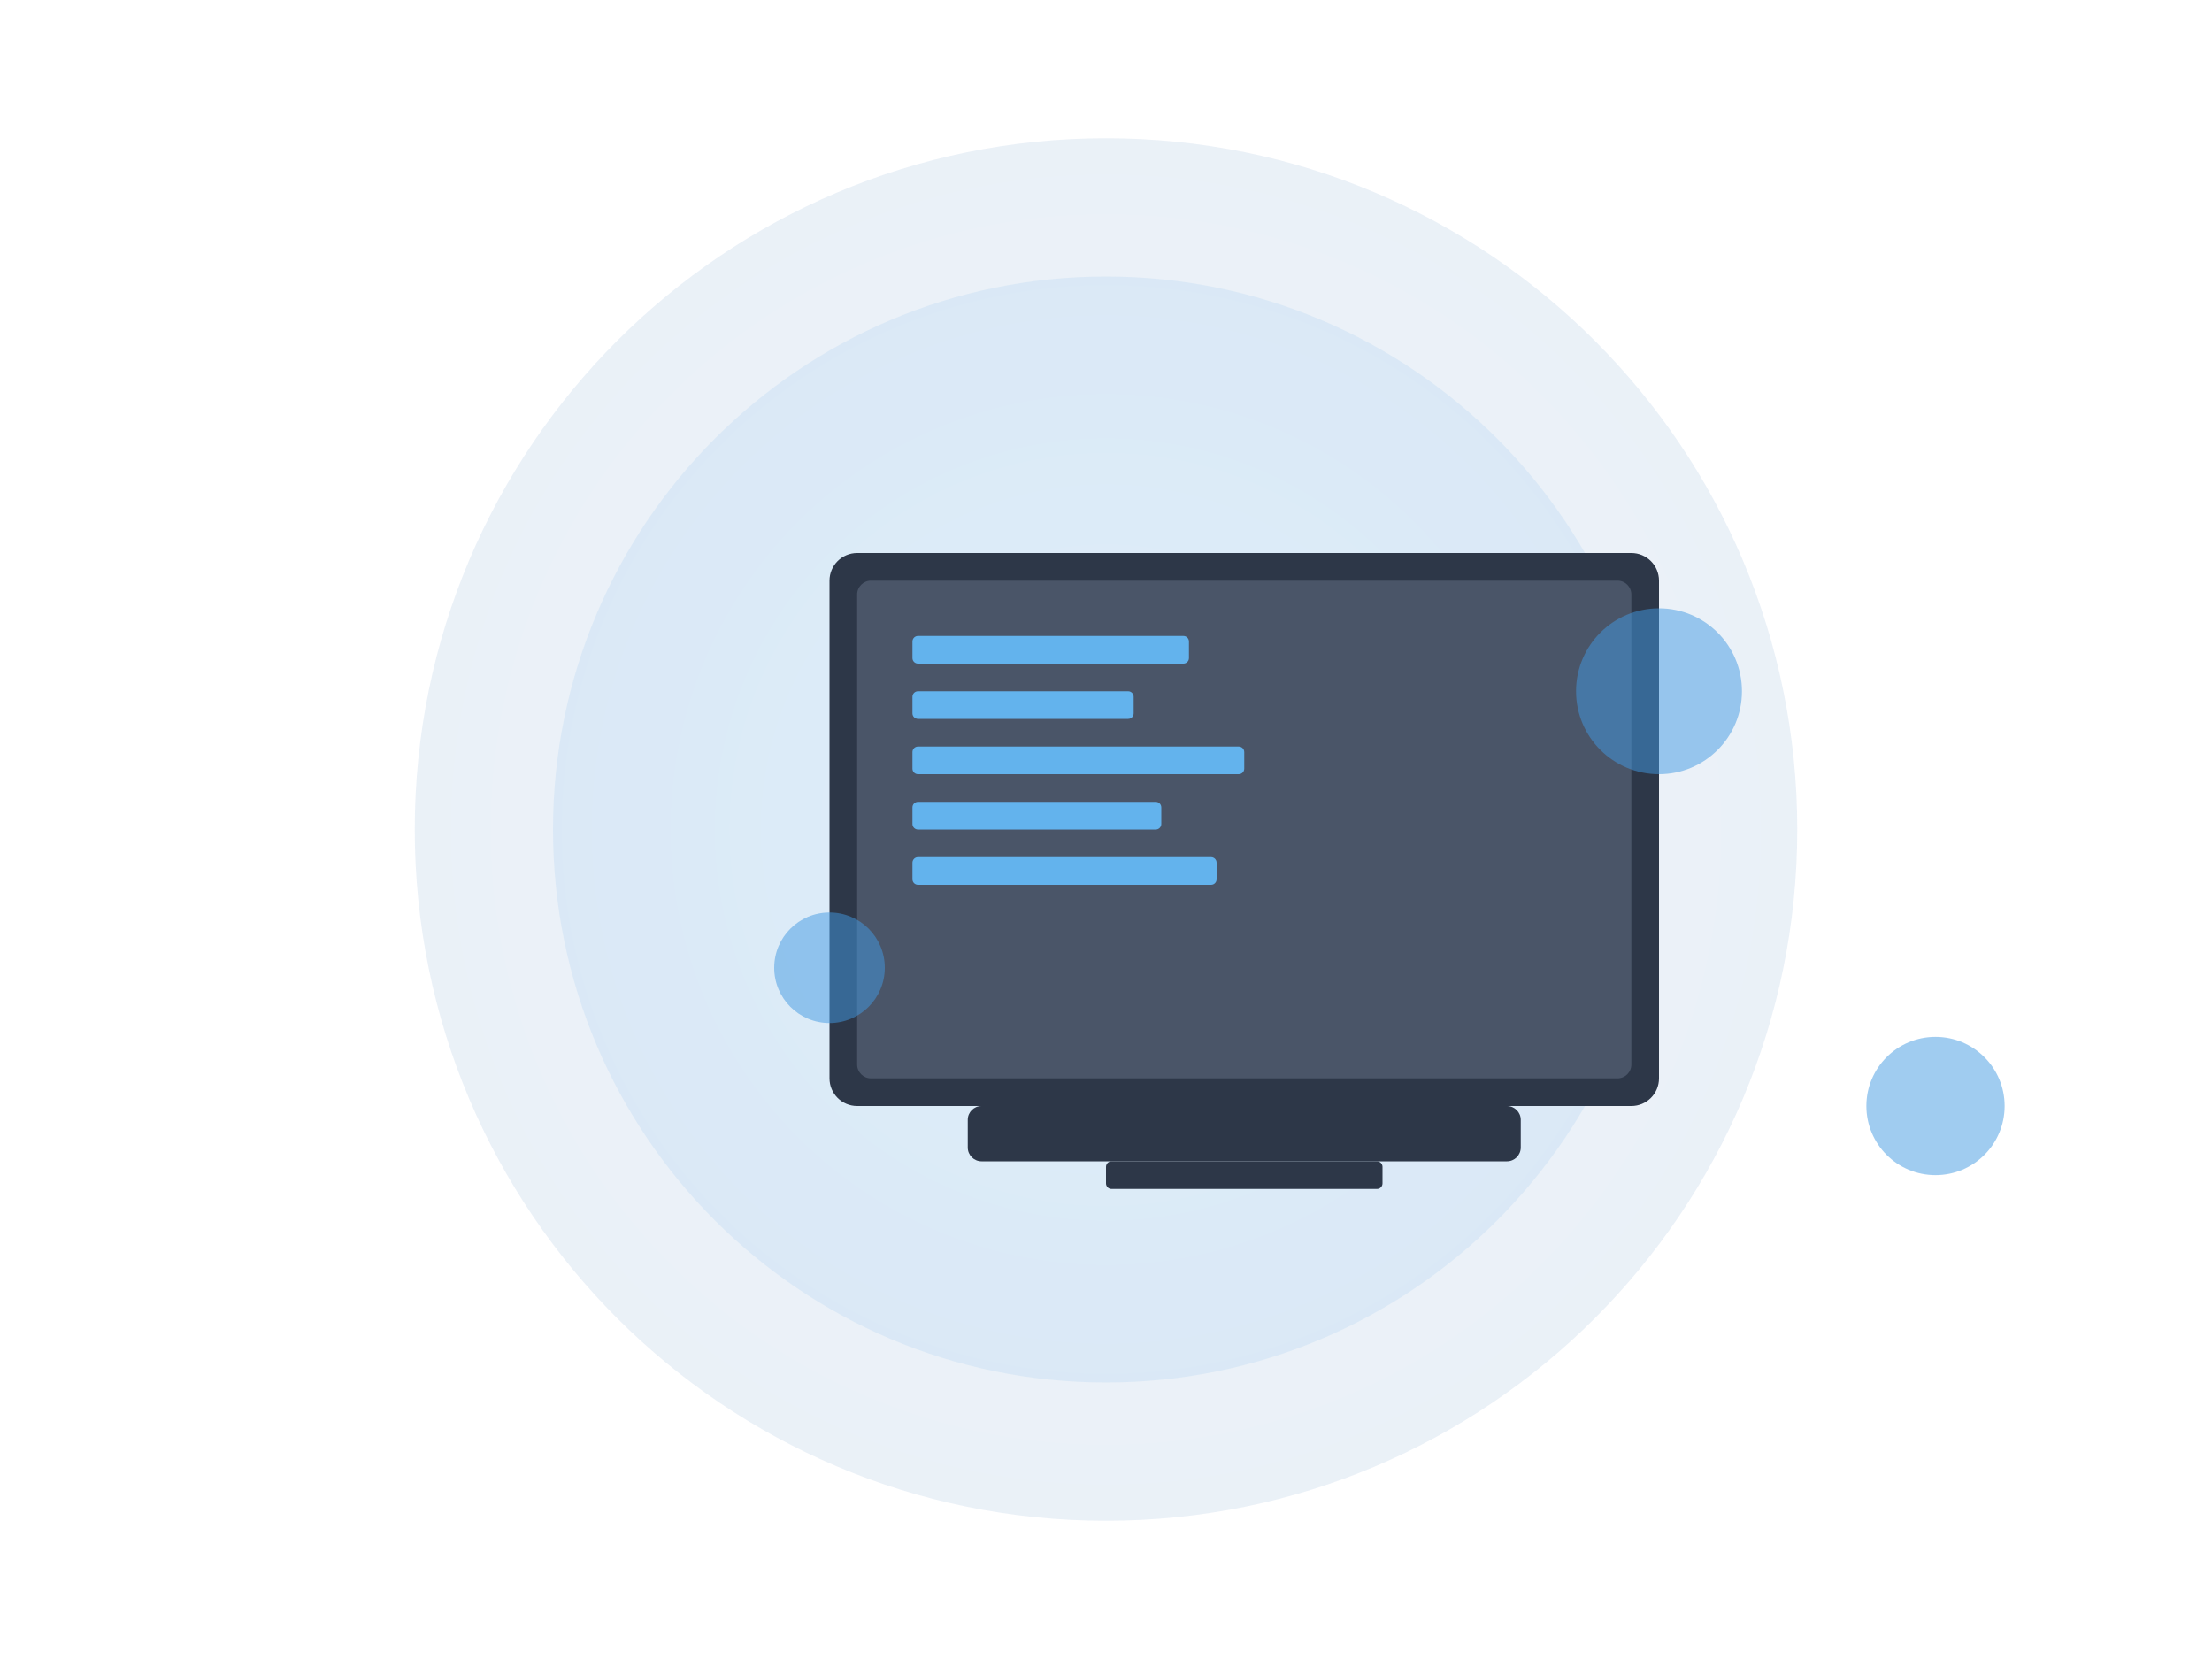
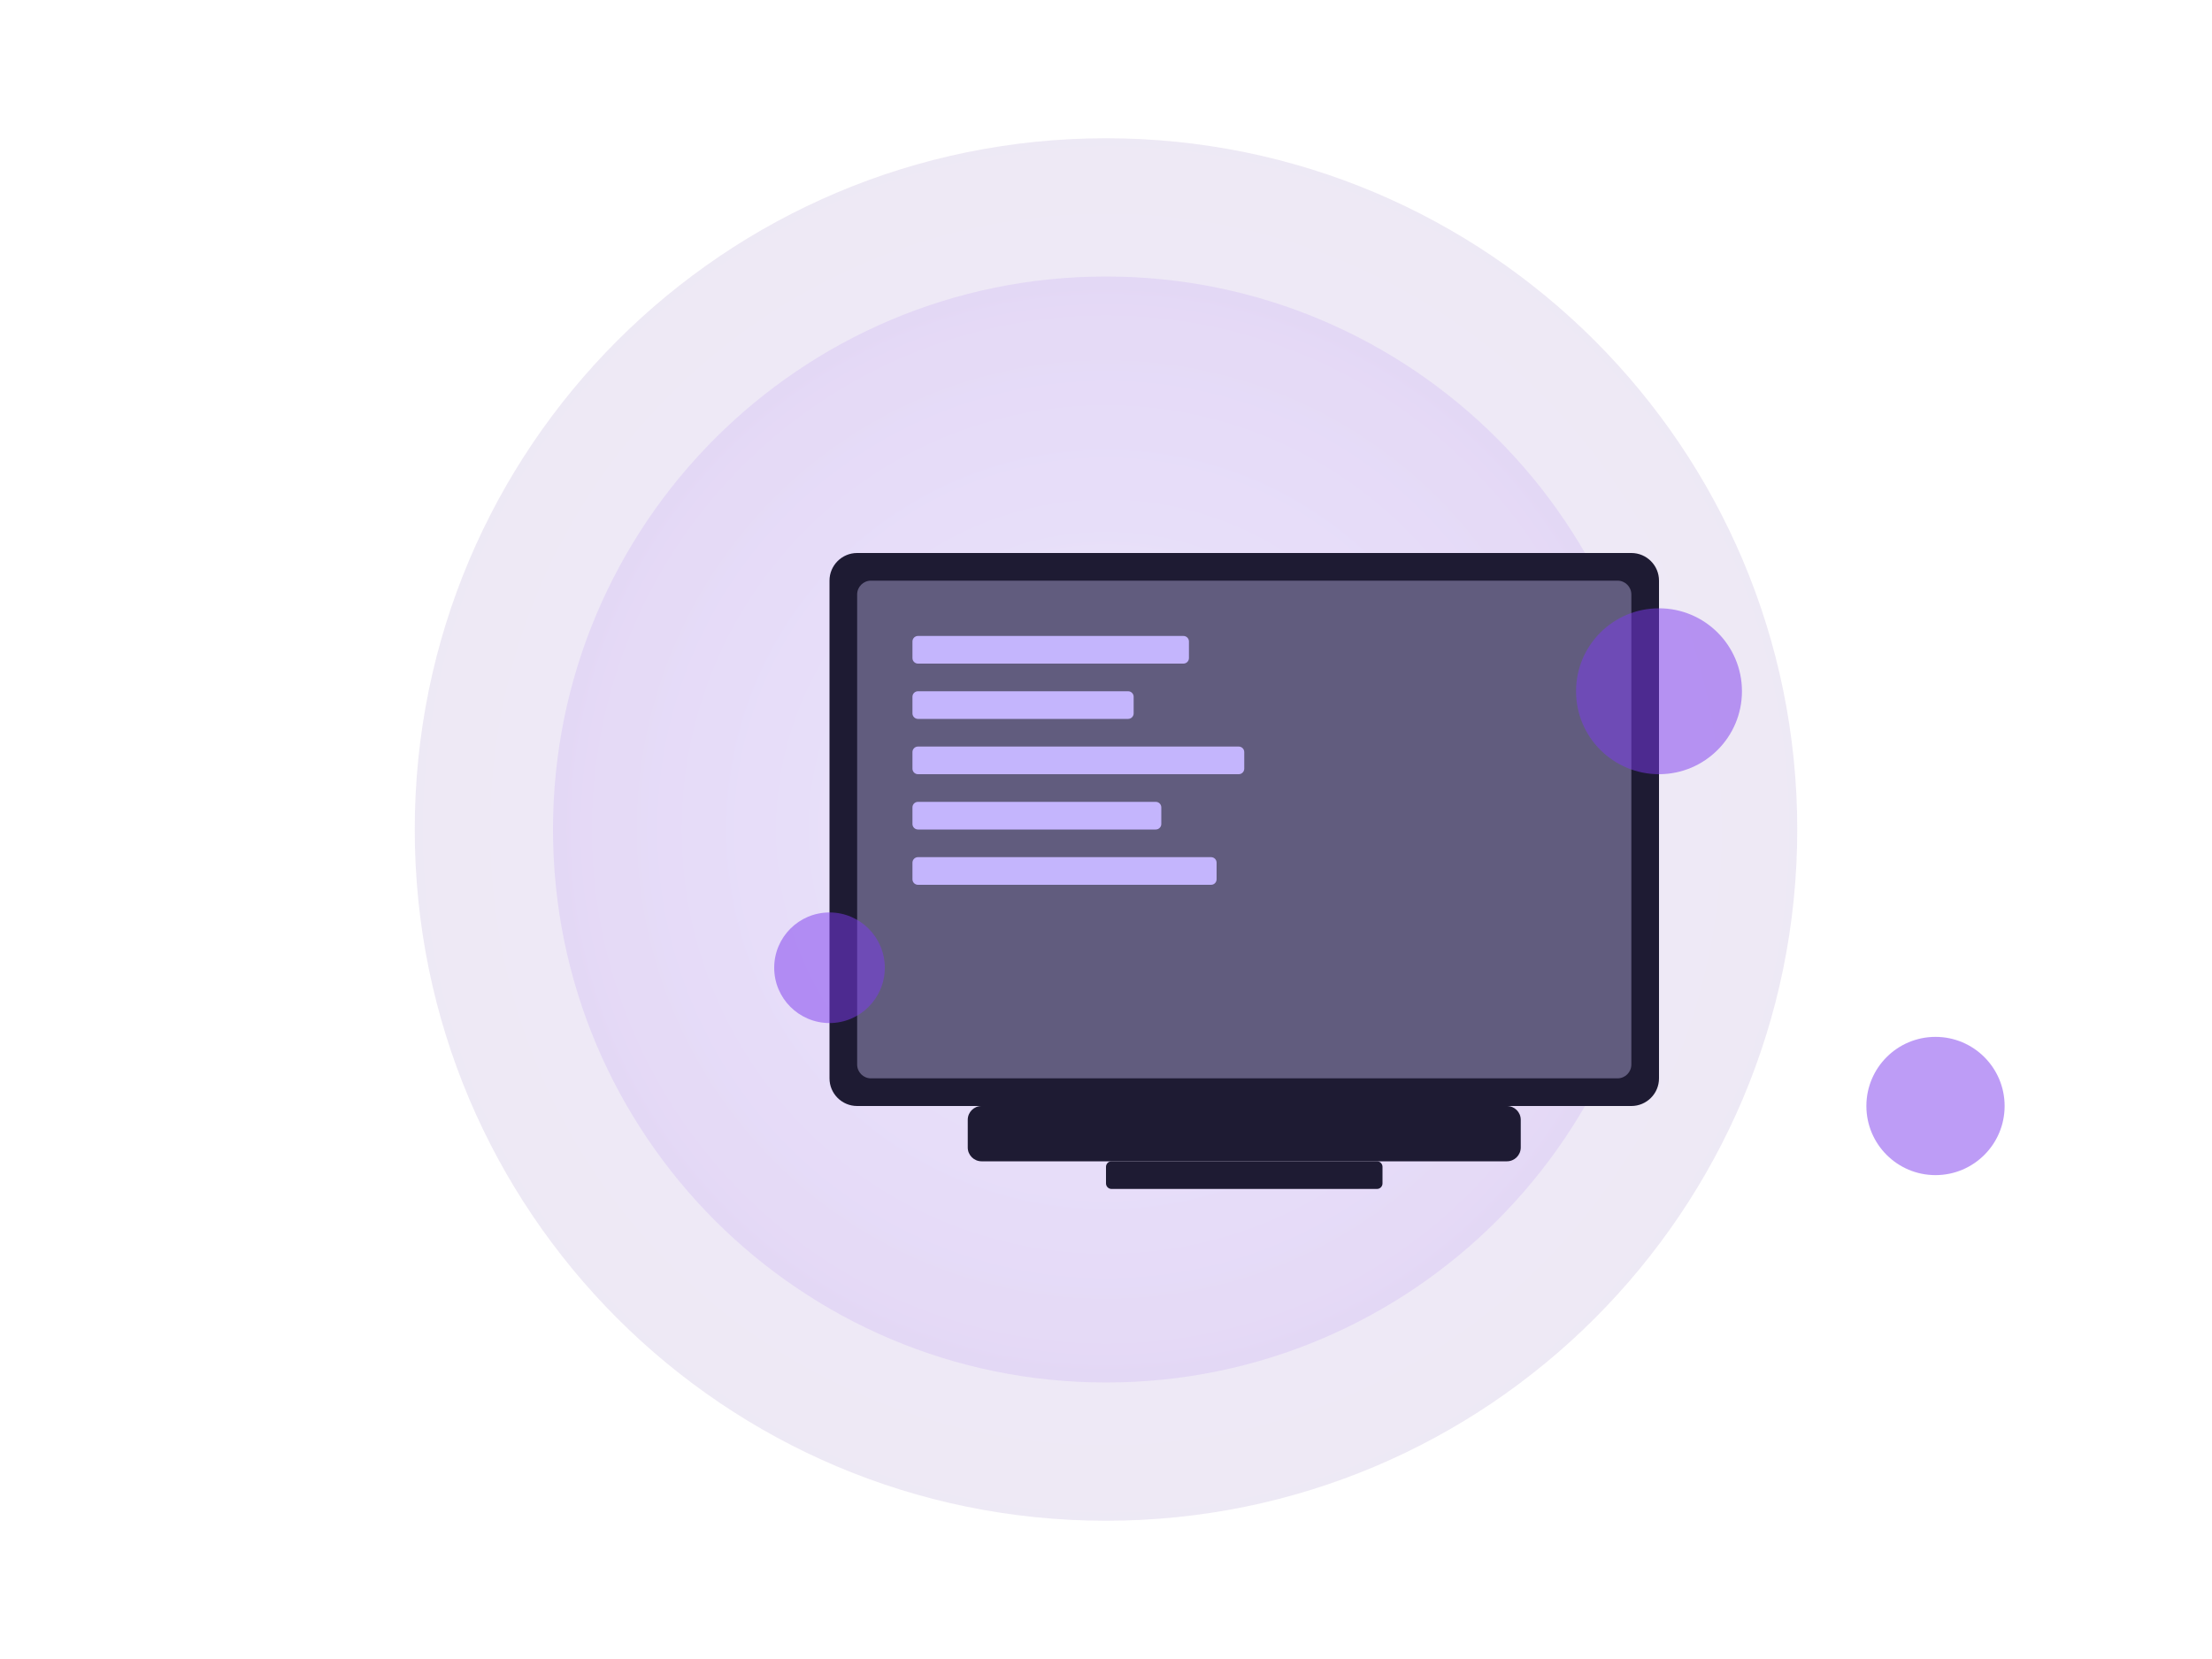
<svg xmlns="http://www.w3.org/2000/svg" width="800" height="600" viewBox="0 0 800 600" fill="none">
  <circle cx="400" cy="300" r="250" fill="url(#gradient1)" opacity="0.1" />
  <circle cx="400" cy="300" r="200" fill="url(#gradient2)" opacity="0.1" />
  <g transform="translate(200, 150)">
-     <rect x="100" y="50" width="300" height="200" rx="10" fill="#2D3748" />
-     <rect x="110" y="60" width="280" height="180" rx="5" fill="#4A5568" />
-     <rect x="130" y="80" width="100" height="10" rx="2" fill="#63B3ED" />
-     <rect x="130" y="100" width="80" height="10" rx="2" fill="#63B3ED" />
-     <rect x="130" y="120" width="120" height="10" rx="2" fill="#63B3ED" />
-     <rect x="130" y="140" width="90" height="10" rx="2" fill="#63B3ED" />
-     <rect x="130" y="160" width="110" height="10" rx="2" fill="#63B3ED" />
-     <rect x="150" y="250" width="200" height="20" rx="5" fill="#2D3748" />
-     <rect x="200" y="270" width="100" height="10" rx="2" fill="#2D3748" />
-     <circle cx="400" cy="100" r="30" fill="#4299E1" opacity="0.5" />
-     <circle cx="100" cy="200" r="20" fill="#4299E1" opacity="0.5" />
-     <circle cx="500" cy="250" r="25" fill="#4299E1" opacity="0.5" />
+     <rect x="100" y="50" width="300" height="200" rx="10" fill="#1E1B33" />
+     <rect x="110" y="60" width="280" height="180" rx="5" fill="#615C7E" />
+     <rect x="130" y="80" width="100" height="10" rx="2" fill="#C4B5FD" />
+     <rect x="130" y="100" width="80" height="10" rx="2" fill="#C4B5FD" />
+     <rect x="130" y="120" width="120" height="10" rx="2" fill="#C4B5FD" />
+     <rect x="130" y="140" width="90" height="10" rx="2" fill="#C4B5FD" />
+     <rect x="130" y="160" width="110" height="10" rx="2" fill="#C4B5FD" />
+     <rect x="150" y="250" width="200" height="20" rx="5" fill="#1E1B33" />
+     <rect x="200" y="270" width="100" height="10" rx="2" fill="#1E1B33" />
+     <circle cx="400" cy="100" r="30" fill="#7C3AED" opacity="0.5" />
+     <circle cx="100" cy="200" r="20" fill="#7C3AED" opacity="0.5" />
+     <circle cx="500" cy="250" r="25" fill="#7C3AED" opacity="0.5" />
  </g>
  <defs>
    <radialGradient id="gradient1" cx="0" cy="0" r="1" gradientUnits="userSpaceOnUse" gradientTransform="translate(400 300) rotate(90) scale(250)">
-       <stop offset="0%" stop-color="#4299E1" />
-       <stop offset="100%" stop-color="#2B6CB0" />
+       <stop offset="0%" stop-color="#7C3AED" />
+       <stop offset="100%" stop-color="#4C1D95" />
    </radialGradient>
    <radialGradient id="gradient2" cx="0" cy="0" r="1" gradientUnits="userSpaceOnUse" gradientTransform="translate(400 300) rotate(90) scale(200)">
-       <stop offset="0%" stop-color="#63B3ED" />
-       <stop offset="100%" stop-color="#4299E1" />
+       <stop offset="0%" stop-color="#C4B5FD" />
+       <stop offset="100%" stop-color="#7C3AED" />
    </radialGradient>
  </defs>
</svg>
